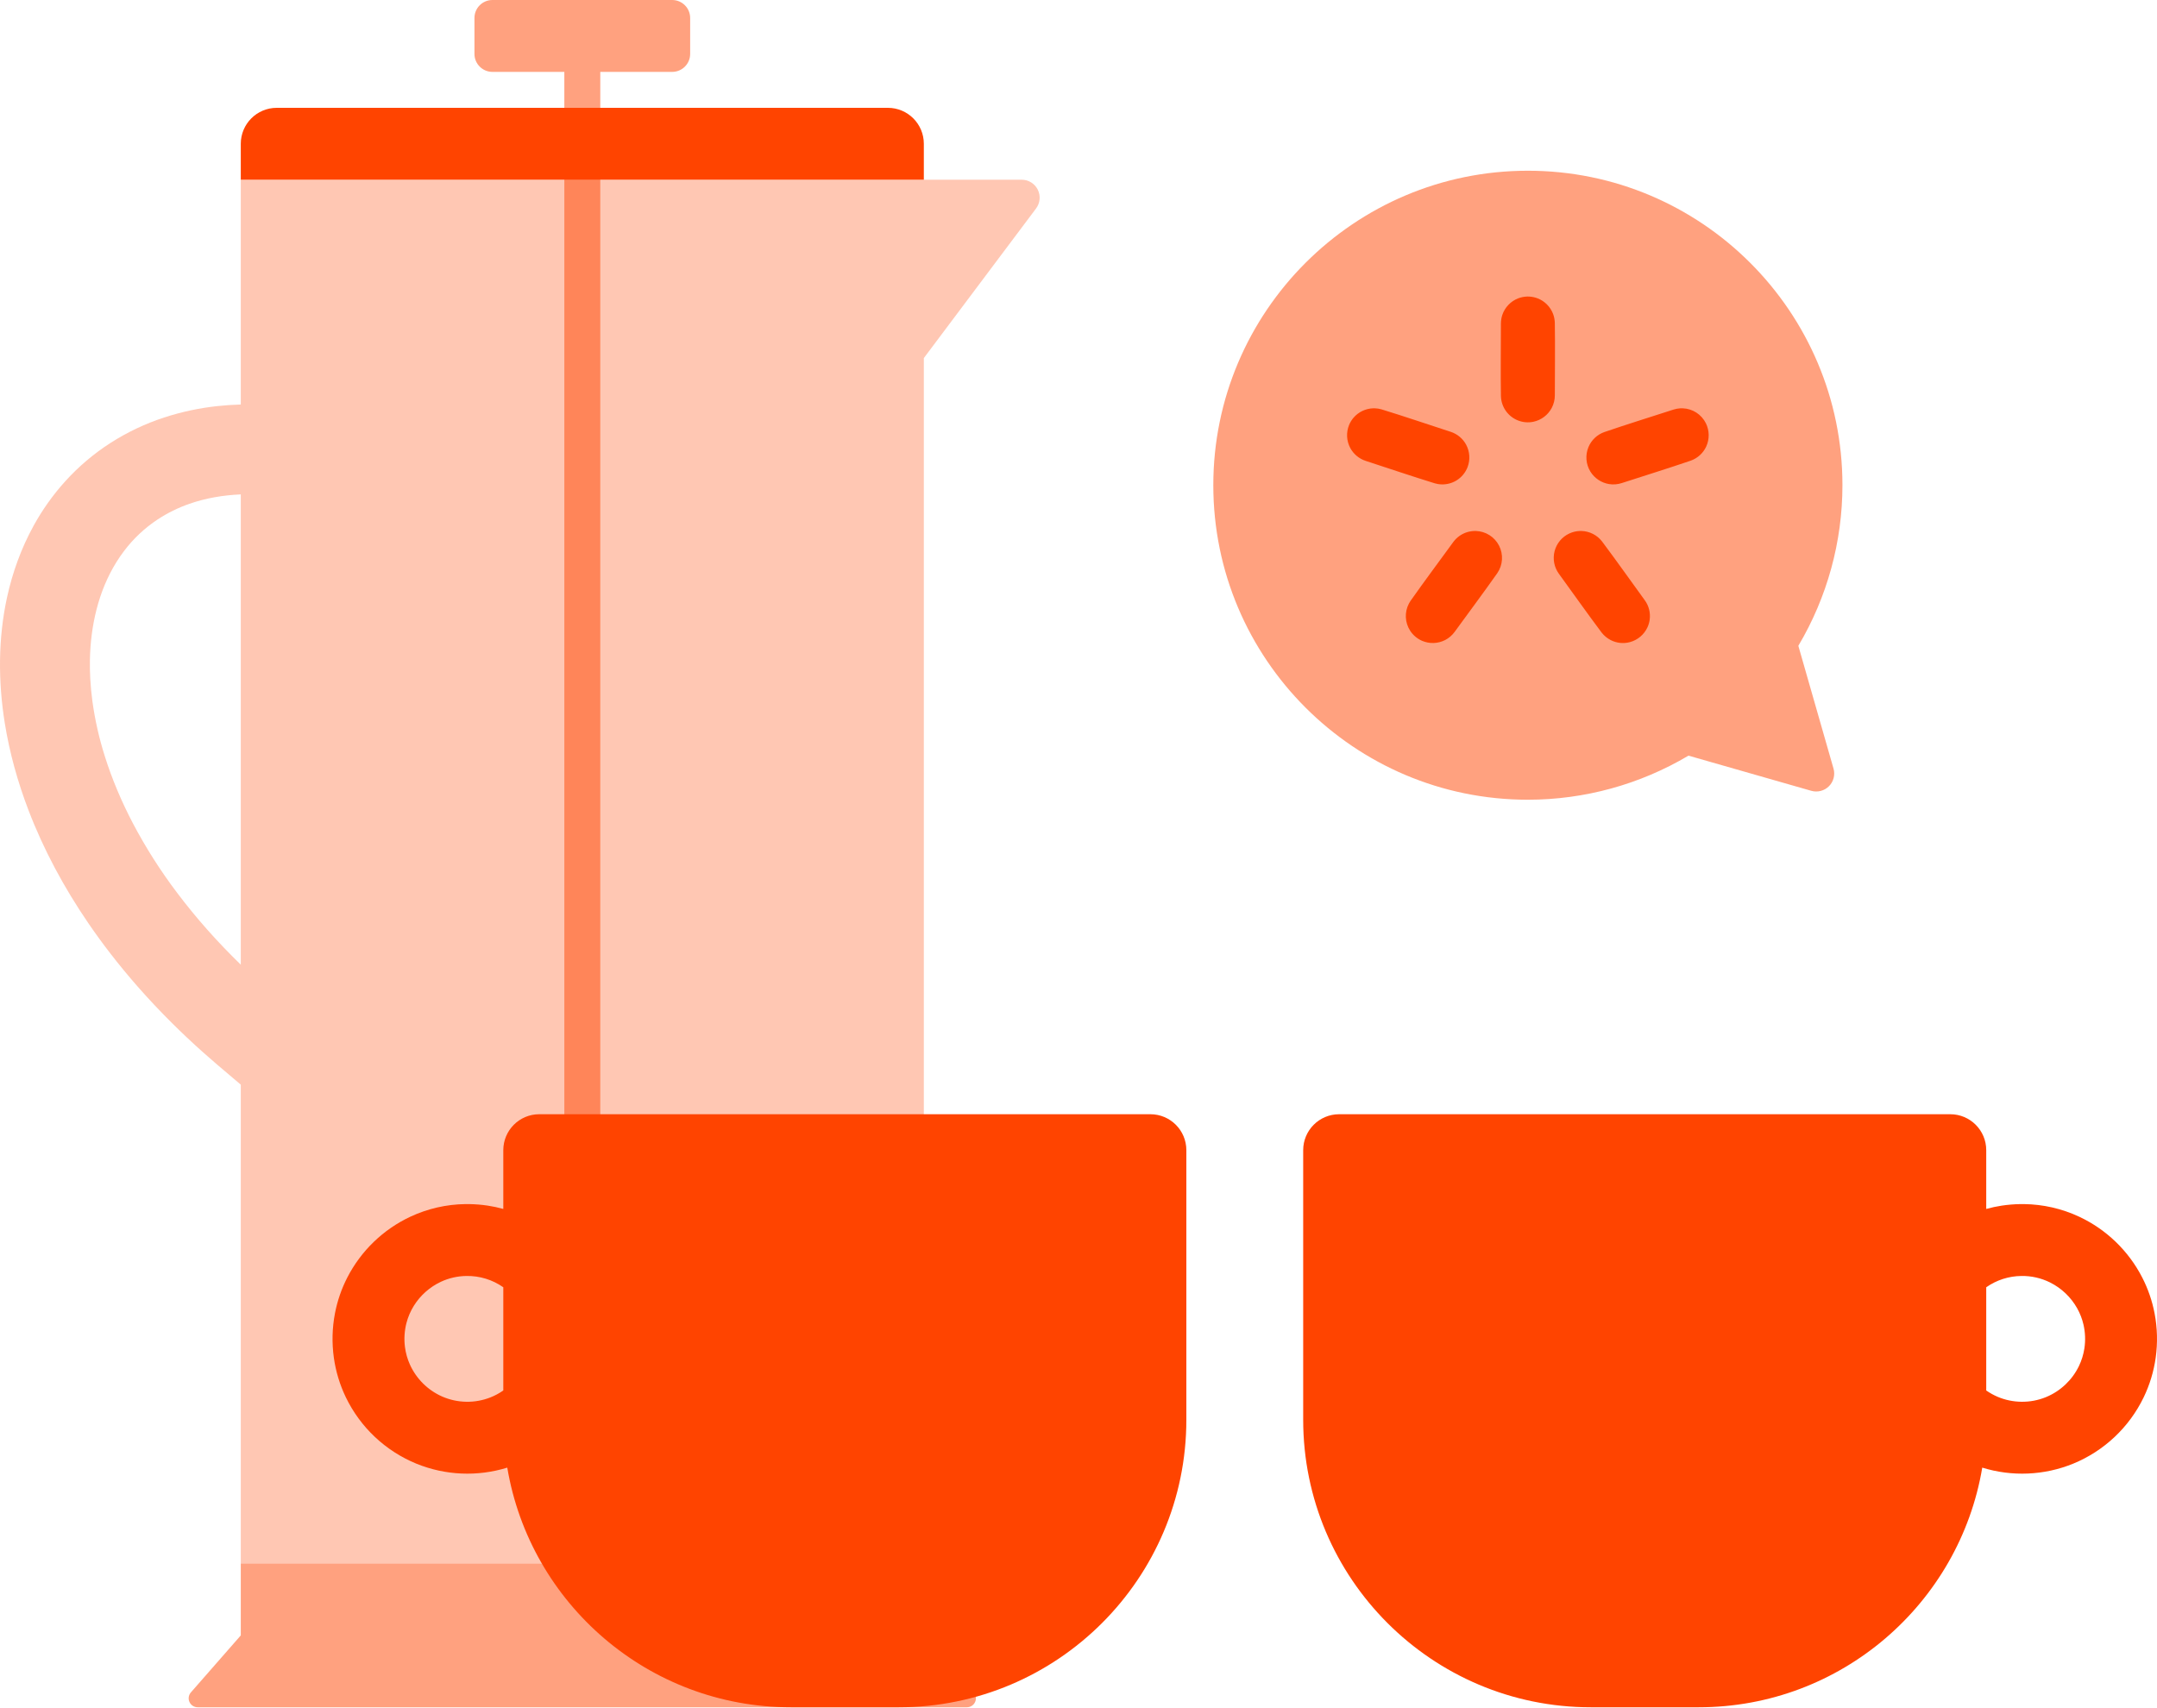
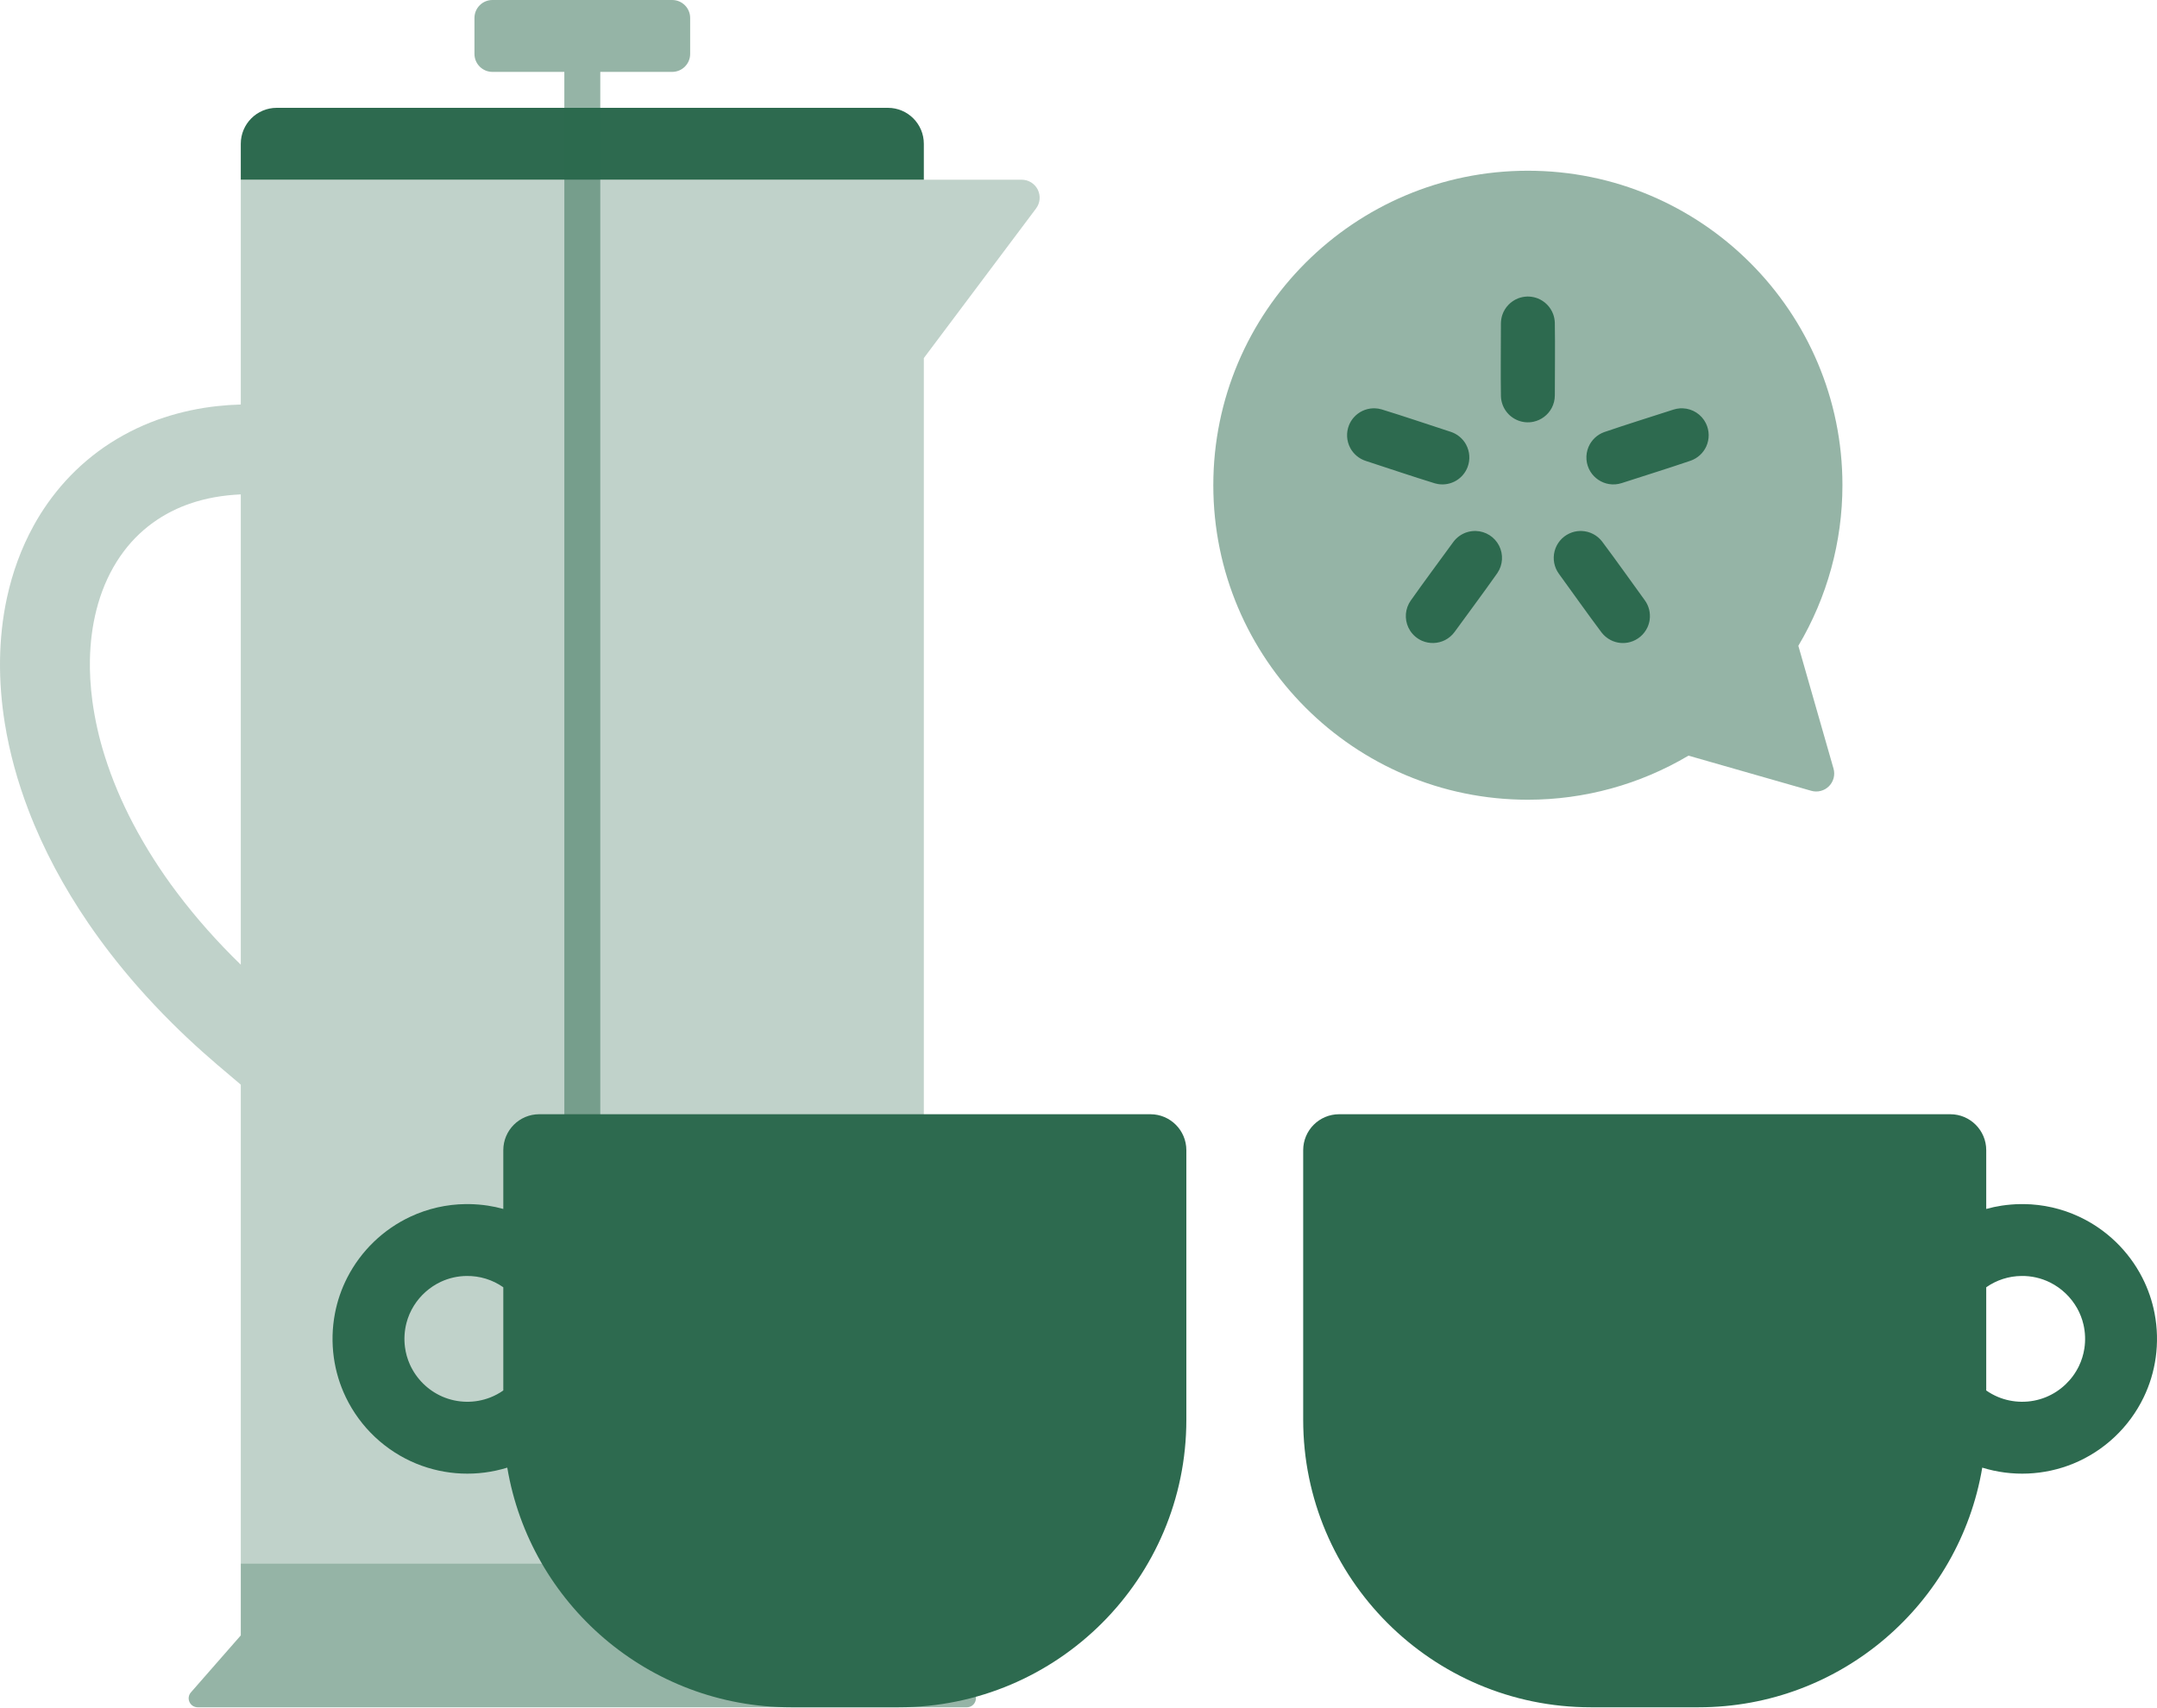
<svg xmlns="http://www.w3.org/2000/svg" viewBox="0 0 240 190" fill-rule="evenodd" clip-rule="evenodd" stroke-linejoin="round" stroke-miterlimit="1.414">
  <path fill="none" d="M0 0h240v190H0z" />
  <clipPath id="a">
    <path d="M0 0h240v190H0z" />
  </clipPath>
-   <g clip-path="url(#a)" fill="#f40">
+   <g clip-path="url(#a)" fill="#2D6A4F">
    <path d="M99.678 20h14a2 2 0 0 1 1.6 3.2l-12.487 16.649V174h-76v-53.291l-2.638-2.238c-.543-.467-1.084-.936-1.618-1.414a87.761 87.761 0 0 1-3.425-3.229 82.347 82.347 0 0 1-3.788-4.028 76.794 76.794 0 0 1-3.066-3.72 70.793 70.793 0 0 1-2.458-3.385C7.134 98.788 4.867 94.6 3.176 90.181c-1.201-3.136-2.111-6.389-2.644-9.706-.742-4.623-.75-9.392.247-13.977.604-2.778 1.579-5.478 2.949-7.971a26.203 26.203 0 0 1 3.531-4.966 25.108 25.108 0 0 1 5.032-4.267 26.124 26.124 0 0 1 5.969-2.831 29.144 29.144 0 0 1 5.914-1.268c.87-.096 1.743-.153 2.617-.179V20h72.887zM26.791 55.021l-.035.001c-1.93.088-3.851.406-5.678 1.044a15.99 15.99 0 0 0-3.543 1.746 15.12 15.12 0 0 0-3.738 3.516c-.3.396-.582.807-.845 1.229-2.021 3.251-2.88 7.112-2.948 10.909-.012.702.002 1.405.041 2.106.046.827.126 1.651.236 2.472a36.785 36.785 0 0 0 1.383 6.122c.808 2.572 1.87 5.061 3.119 7.449a56.416 56.416 0 0 0 4.897 7.708c2.151 2.863 4.545 5.539 7.111 8.034V55.021z" fill-opacity=".3" />
    <path d="M26.791 16c0-2.208 1.792-4 4-4h68c2.208 0 4 1.792 4 4v4h-76v-4z" />
    <path d="M62.791 174V8h-8a2 2 0 0 1-2-2V2a2 2 0 0 1 2-2h20a2 2 0 0 1 2 2v4a2 2 0 0 1-2 2h-8v166h36v8l5.549 6.341a1.002 1.002 0 0 1-.753 1.659H21.995a.999.999 0 0 1-.753-1.659L26.791 182v-8h36z" fill-opacity=".5" />
    <path d="M217 124c2.208 0 4 1.792 4 4v6.541a14.774 14.774 0 0 1 1.717-.368 15.876 15.876 0 0 1 2.089-.172h.388a14.9 14.9 0 0 1 6.142 1.401 15.077 15.077 0 0 1 7.022 6.772 14.863 14.863 0 0 1 1.373 3.988c.312 1.623.353 3.298.123 4.935a14.913 14.913 0 0 1-1.334 4.404 15.064 15.064 0 0 1-7.852 7.39 15.03 15.03 0 0 1-10.111.438C218.017 178.458 204.846 190 189 190h-12c-17.661 0-32-14.339-32-32v-30c0-2.208 1.792-4 4-4h68zm4 30.743c.401.28.831.519 1.281.71.83.351 1.726.535 2.626.546a6.985 6.985 0 0 0 2.732-.513 7.045 7.045 0 0 0 2.187-1.42 7.048 7.048 0 0 0 1.487-2.039 6.925 6.925 0 0 0 .606-1.955 7.092 7.092 0 0 0-.098-2.657 6.914 6.914 0 0 0-.702-1.816 7.106 7.106 0 0 0-3.017-2.876 6.914 6.914 0 0 0-3.194-.722 6.922 6.922 0 0 0-3.908 1.257v11.485zM56 134.541V128c0-2.208 1.792-4 4-4h68c2.208 0 4 1.792 4 4v30c0 17.661-14.339 32-32 32H88c-15.846 0-29.017-11.542-31.557-26.671a15.03 15.03 0 0 1-10.111-.438 15.064 15.064 0 0 1-7.852-7.39 14.913 14.913 0 0 1-1.334-4.404 15.084 15.084 0 0 1 .123-4.935 14.863 14.863 0 0 1 1.373-3.988 15.089 15.089 0 0 1 7.022-6.772 14.9 14.9 0 0 1 6.142-1.401h.388c.7.014 1.397.066 2.089.172.579.089 1.153.211 1.717.368zm0 8.717a6.925 6.925 0 0 0-4.092-1.257 6.893 6.893 0 0 0-2.858.649 7.1 7.1 0 0 0-2.997 2.659 6.93 6.93 0 0 0-.833 1.939 7.094 7.094 0 0 0-.163 2.652 6.88 6.88 0 0 0 .558 1.973 7.074 7.074 0 0 0 3.59 3.547 7.016 7.016 0 0 0 5.356.097c.508-.2.992-.461 1.439-.775v-11.484z" />
    <g>
      <path d="M205 54c0-19.317-15.683-35-35-35s-35 15.683-35 35 15.683 35 35 35a35.003 35.003 0 0 0 17.87-4.906l13.664 3.913a2 2 0 0 0 2.473-2.473l-3.913-13.664A35.003 35.003 0 0 0 205 54z" fill-opacity=".5" />
      <path d="M175.975 59.092a3.005 3.005 0 0 1 2.277 1.164c1.617 2.158 3.17 4.362 4.755 6.543a2.993 2.993 0 0 1 .546 2.167 3.02 3.02 0 0 1-.244.843 3.023 3.023 0 0 1-1.954 1.651 2.986 2.986 0 0 1-2.141-.227 3.028 3.028 0 0 1-1.008-.837c-1.617-2.157-3.171-4.361-4.755-6.542a2.998 2.998 0 0 1 1.156-4.481 2.98 2.98 0 0 1 1.192-.282c.088-.001.087-.001.176.001zm-11.774-.001a3 3 0 0 1 2.399 4.691c-1.553 2.204-3.168 4.363-4.753 6.544a3.028 3.028 0 0 1-1.061.907 3.023 3.023 0 0 1-2.557.083 3.031 3.031 0 0 1-1.326-1.121 3.004 3.004 0 0 1-.142-3.022c.055-.104.116-.204.181-.302 1.553-2.204 3.168-4.363 4.753-6.544a3.02 3.02 0 0 1 1.551-1.106 3.173 3.173 0 0 1 .955-.13zm-11.234-13.652c.127.006.253.015.379.035.125.02.248.049.371.083 2.579.793 5.133 1.666 7.699 2.5a3.01 3.01 0 0 1 1.713 1.428 3.02 3.02 0 0 1 .166 2.487 3.015 3.015 0 0 1-1.256 1.507 3.021 3.021 0 0 1-2.014.395 3.632 3.632 0 0 1-.372-.083c-2.579-.793-5.133-1.666-7.699-2.5a3.011 3.011 0 0 1-1.713-1.428 3.024 3.024 0 0 1-.131-2.576c.122-.293.29-.566.497-.807a3.015 3.015 0 0 1 2.169-1.04c.095-.002.095-.002.191-.001zm34.257.001a2.996 2.996 0 0 1 2.587 1.674 3.02 3.02 0 0 1 .033 2.579 3.009 3.009 0 0 1-1.708 1.567c-2.553.874-5.132 1.669-7.698 2.503a3.014 3.014 0 0 1-1.411.108 3.023 3.023 0 0 1-2.071-1.388 3.01 3.01 0 0 1-.209-2.741 2.994 2.994 0 0 1 1.746-1.654c2.553-.875 5.133-1.67 7.699-2.503.122-.038.243-.071.369-.095.125-.024.25-.037.377-.047.096-.004.19-.005.286-.003zm-17.078-12.436c.325.021.642.083.946.202a3.02 3.02 0 0 1 1.72 1.748c.113.306.171.624.186.949.044 2.699.002 5.398.002 8.097a3.016 3.016 0 0 1-.347 1.401 3.024 3.024 0 0 1-2.026 1.533 2.99 2.99 0 0 1-1.719-.14 3 3 0 0 1-1.906-2.697C166.958 41.398 167 38.699 167 36c.005-.326.052-.645.156-.955a3.022 3.022 0 0 1 1.752-1.839 3.131 3.131 0 0 1 1.043-.206c.098 0 .098 0 .195.004z" />
    </g>
  </g>
</svg>
